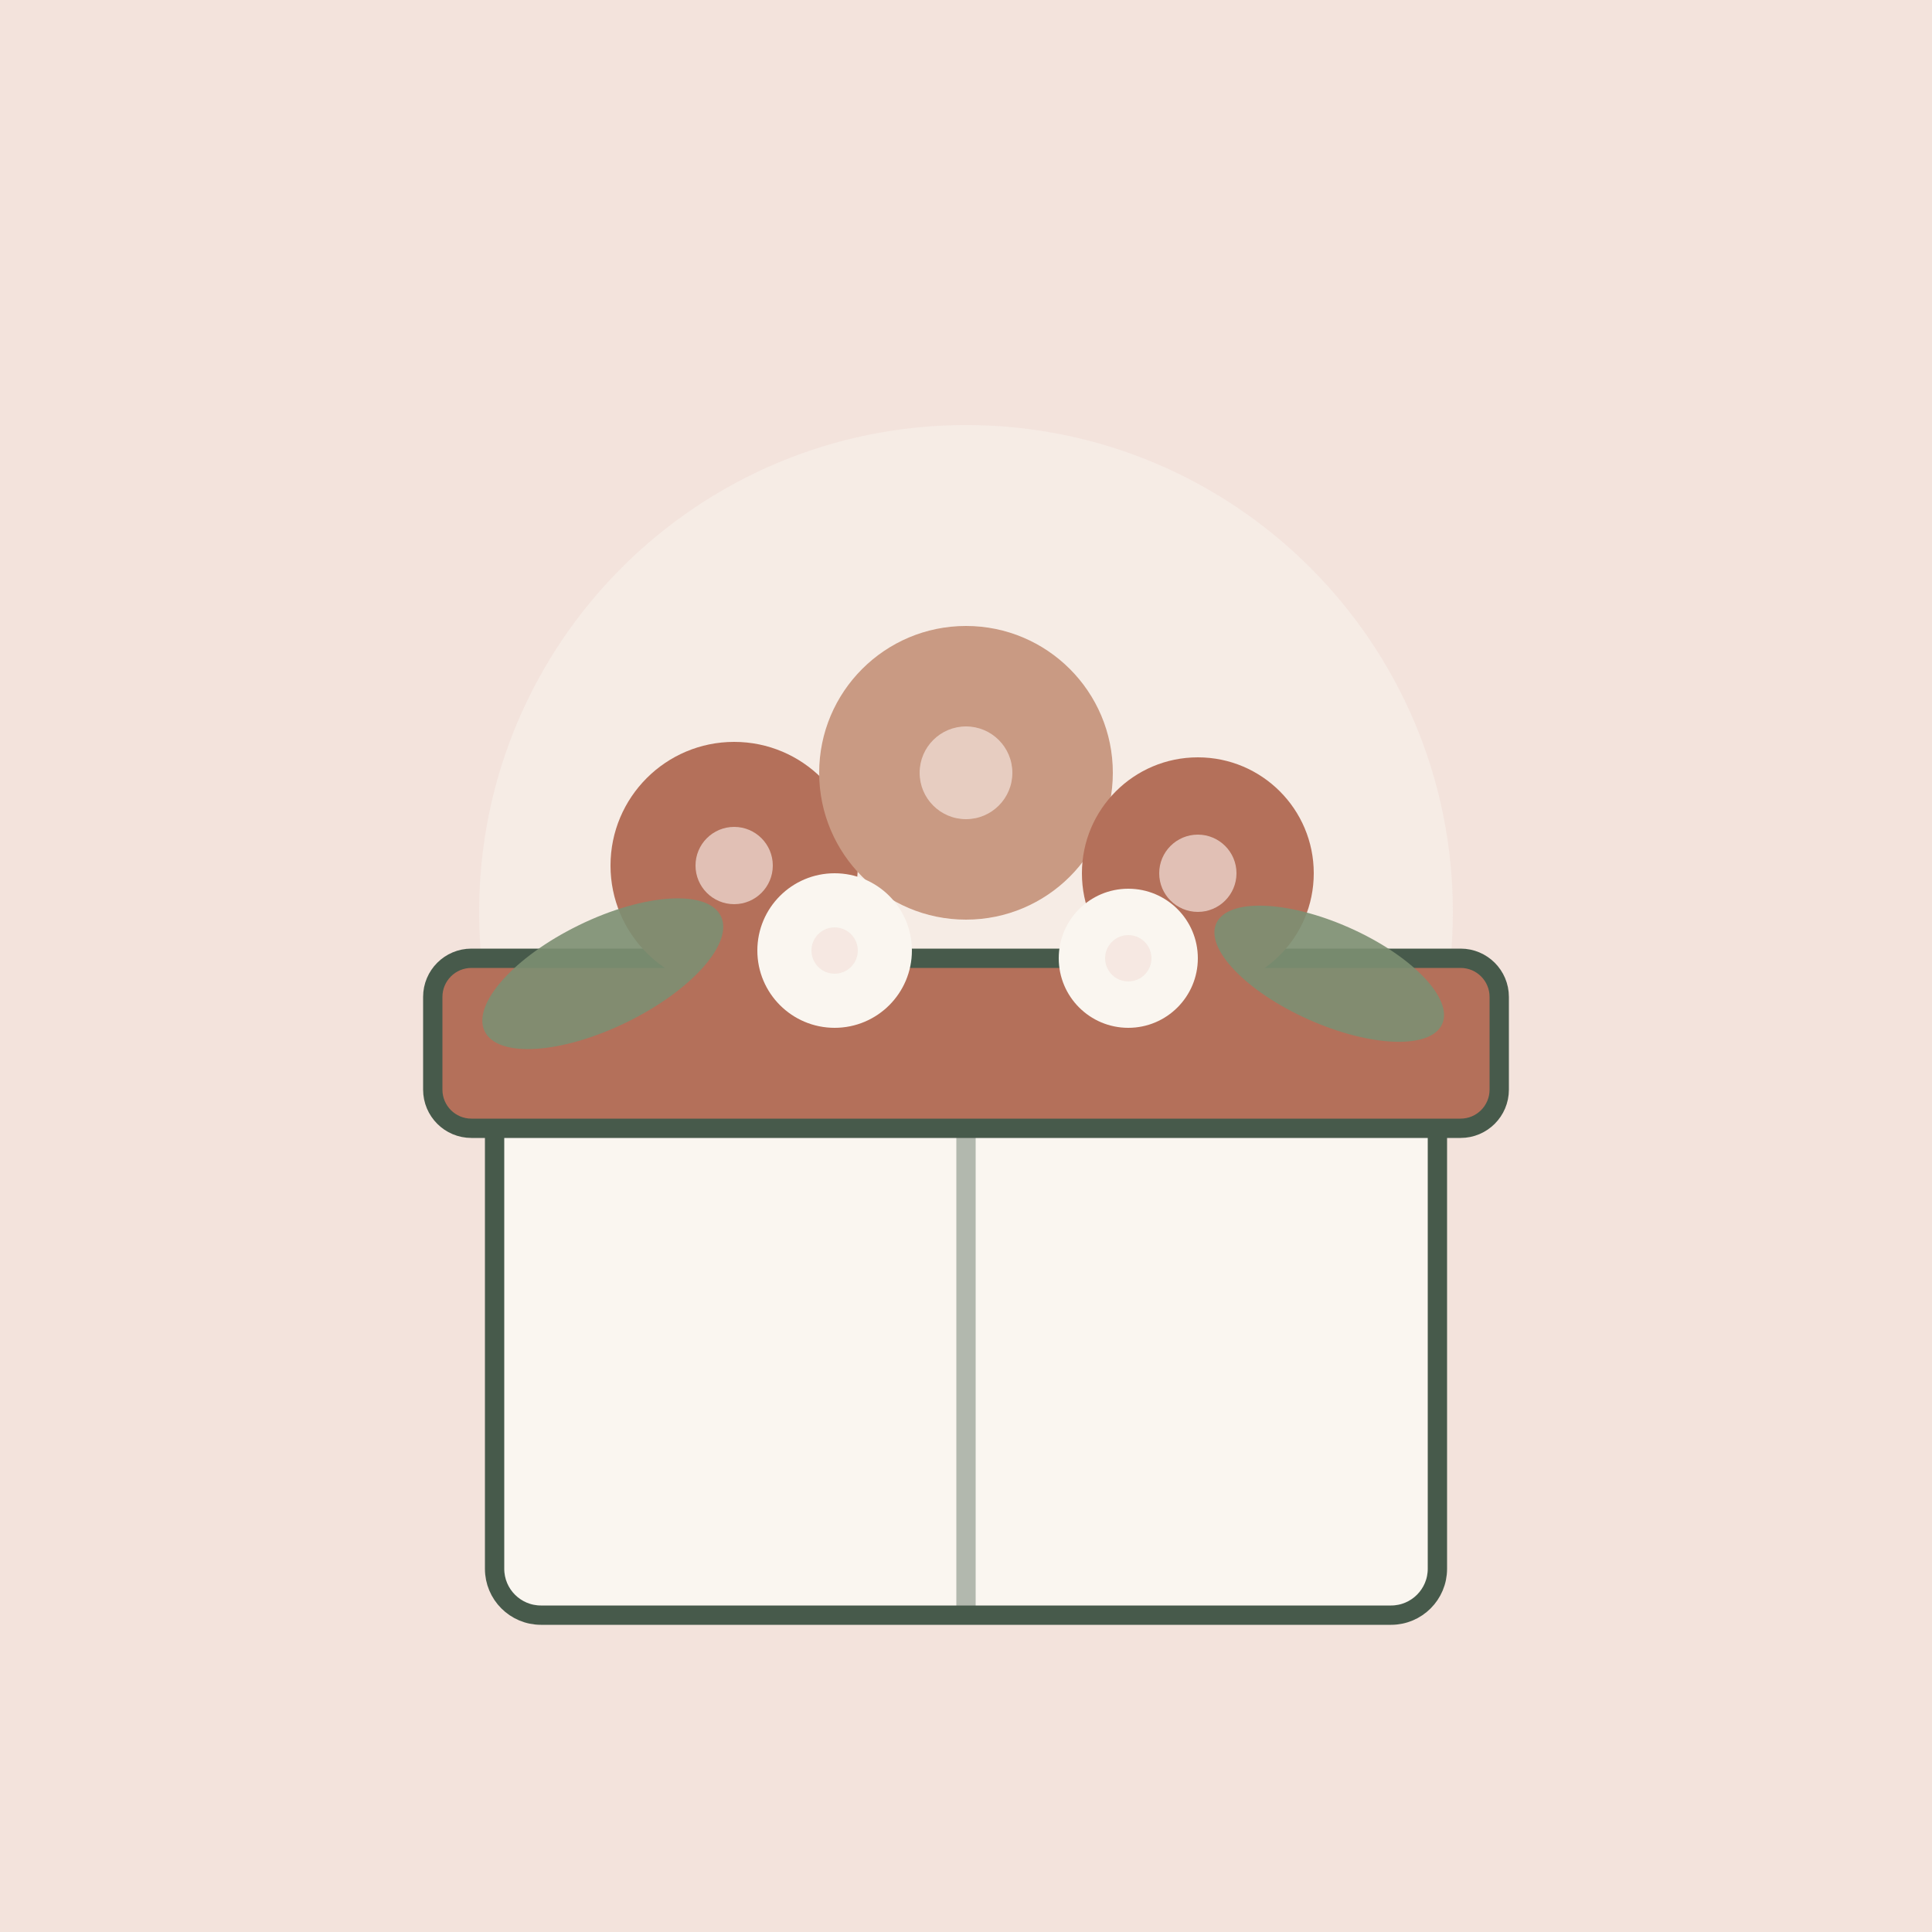
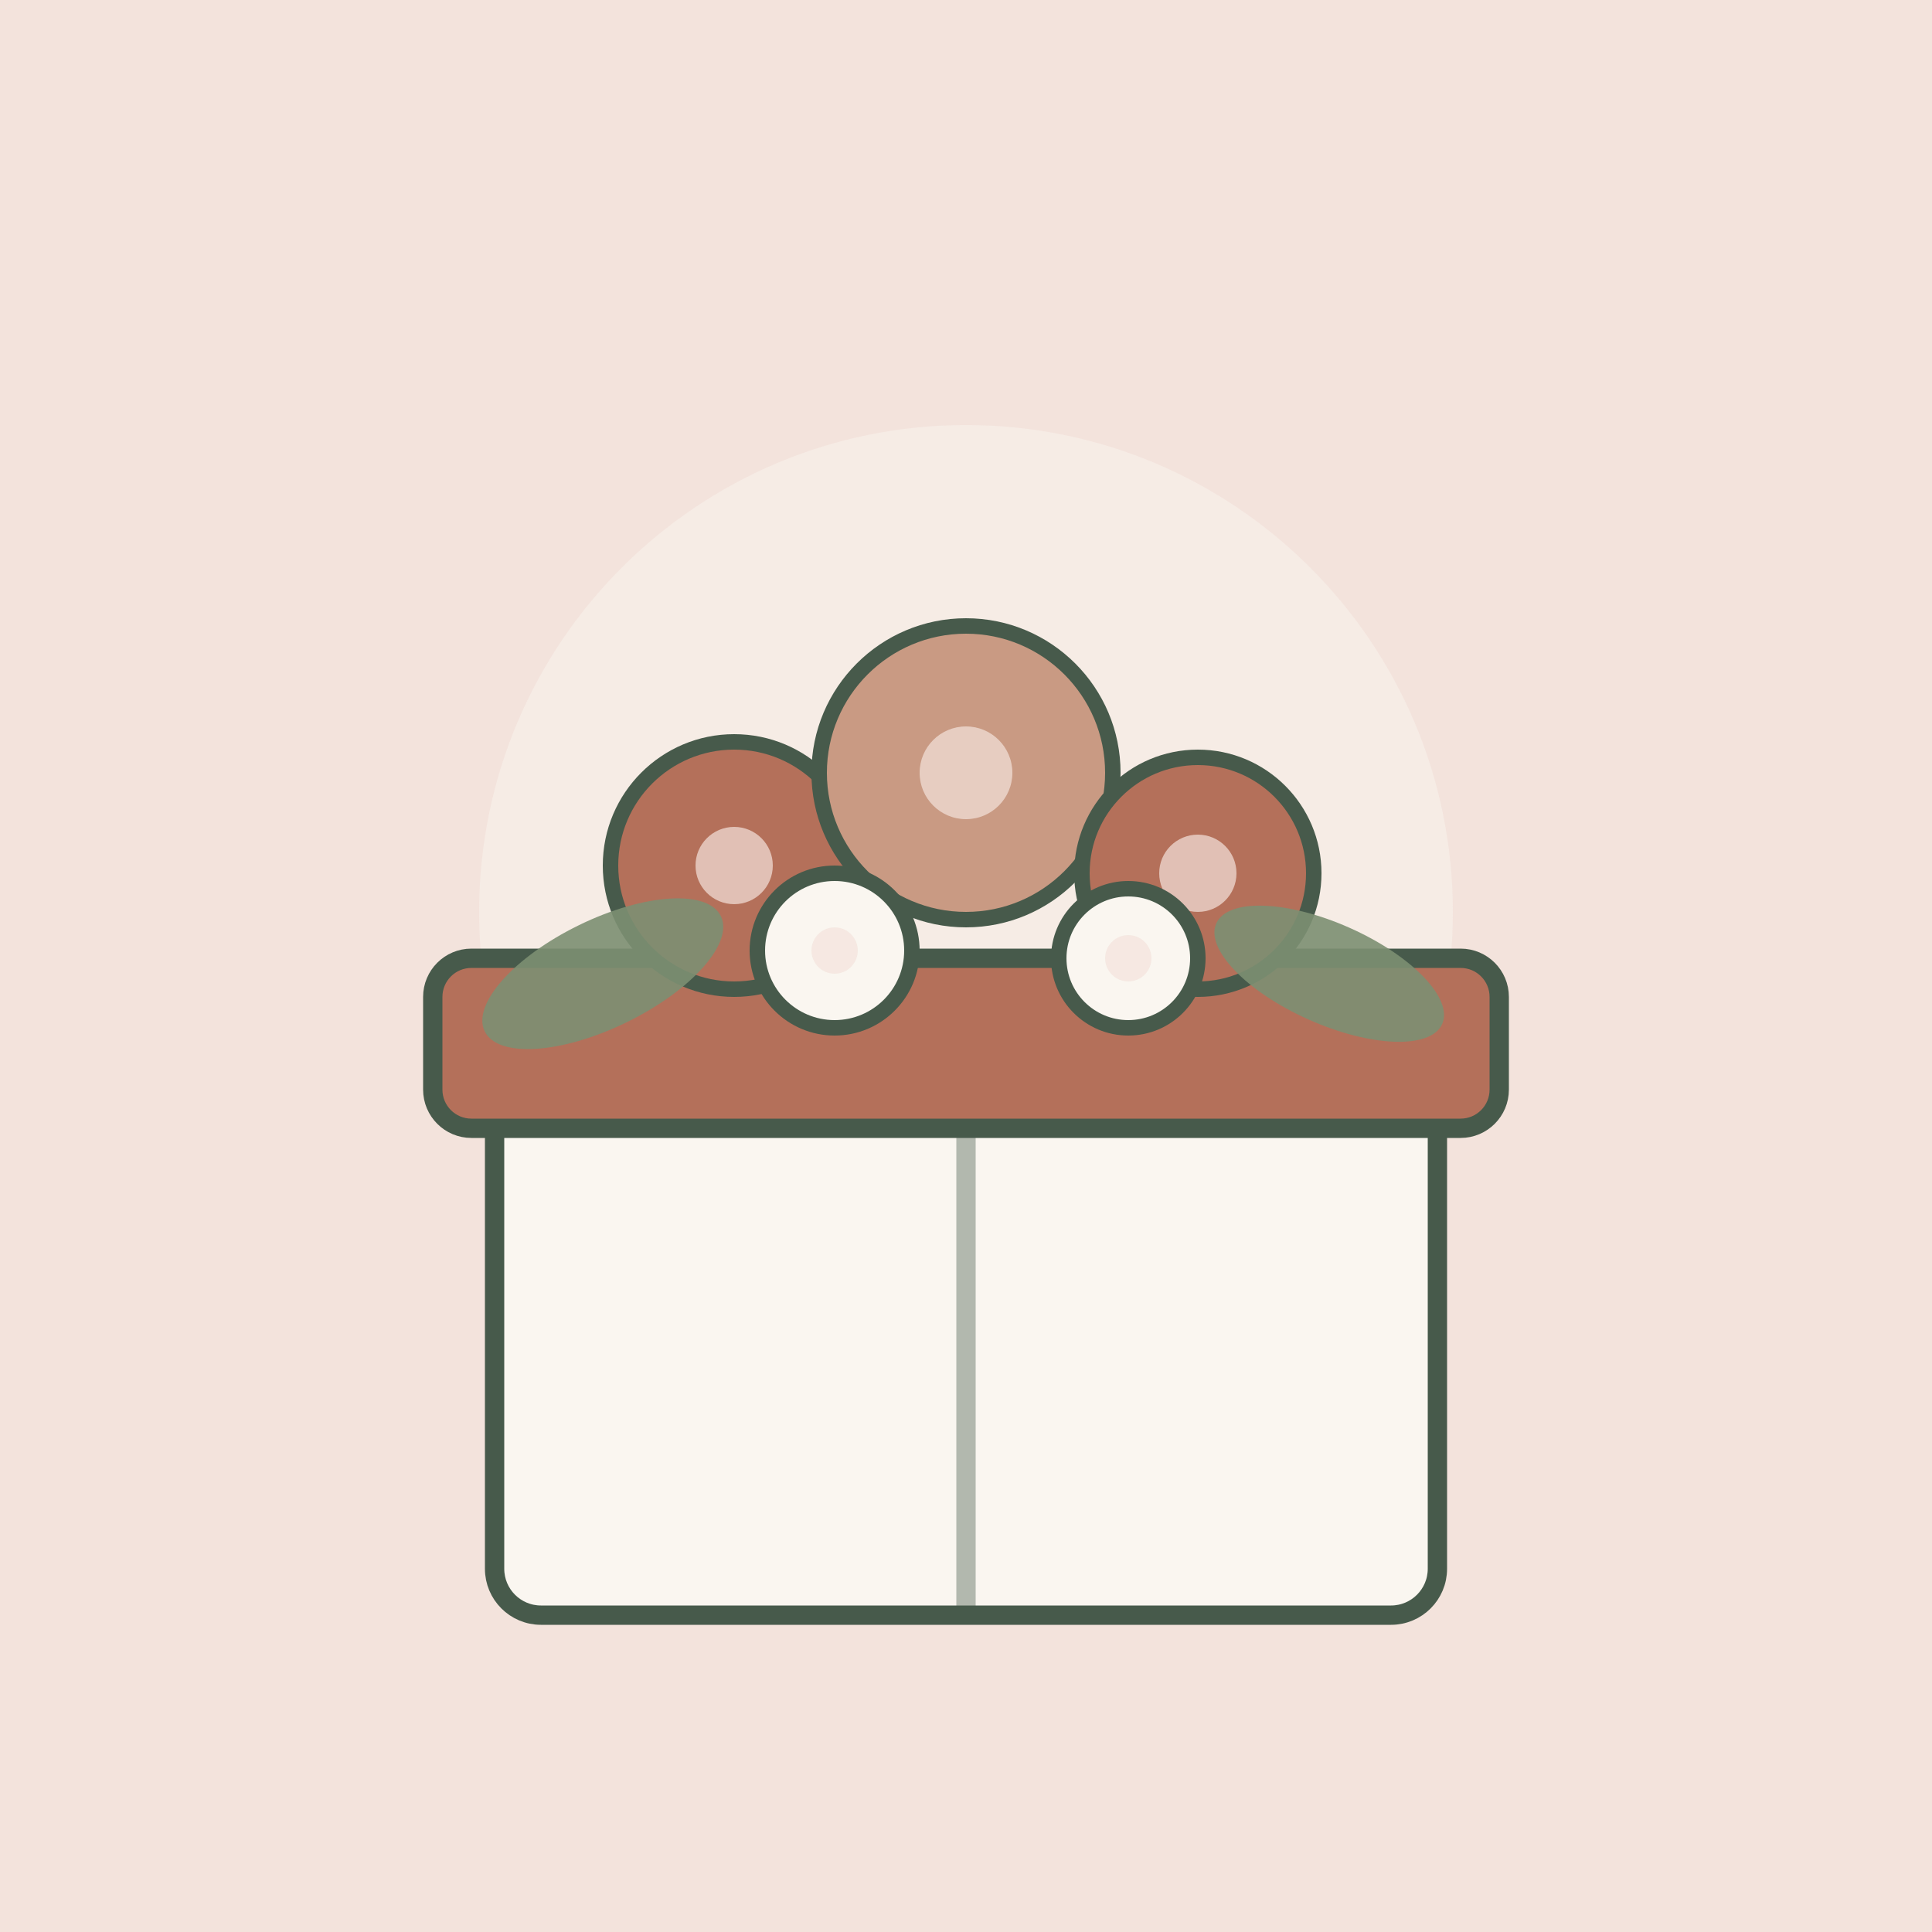
<svg xmlns="http://www.w3.org/2000/svg" viewBox="0 0 500 500" role="img" aria-label="祝賀花禮盒・暖橘（佔位示意圖）">
  <rect width="500" height="500" fill="#F3E3DC" />
  <circle cx="250" cy="236" r="126" fill="#FAF6F0" opacity=".45" />
  <rect x="128" y="268" width="244" height="150" rx="12" fill="#FAF6F0" stroke="#475A4B" stroke-width="5" />
  <rect x="112" y="248" width="276" height="44" rx="10" fill="#B4705A" stroke="#475A4B" stroke-width="5" />
  <path d="M250 292v126" stroke="#475A4B" stroke-width="5" opacity=".4" />
-   <circle cx="190" cy="224" r="32" fill="#B4705A" />
+   <circle cx="190" cy="224" r="32" fill="#B4705A" stroke="#475A4B" stroke-width="4" />
  <circle cx="190" cy="224" r="10" fill="#F3E3DC" opacity=".7" />
-   <circle cx="250" cy="200" r="38" fill="#C99A83" />
+   <circle cx="250" cy="200" r="38" fill="#C99A83" stroke="#475A4B" stroke-width="4" />
  <circle cx="250" cy="200" r="12" fill="#F3E3DC" opacity=".7" />
-   <circle cx="310" cy="226" r="30" fill="#B4705A" />
+   <circle cx="310" cy="226" r="30" fill="#B4705A" stroke="#475A4B" stroke-width="4" />
  <circle cx="310" cy="226" r="10" fill="#F3E3DC" opacity=".7" />
-   <circle cx="216" cy="246" r="20" fill="#FAF6F0" />
+   <circle cx="216" cy="246" r="20" fill="#FAF6F0" stroke="#475A4B" stroke-width="4" />
  <circle cx="216" cy="246" r="6" fill="#F3E3DC" opacity=".7" />
-   <circle cx="292" cy="248" r="18" fill="#FAF6F0" />
+   <circle cx="292" cy="248" r="18" fill="#FAF6F0" stroke="#475A4B" stroke-width="4" />
  <circle cx="292" cy="248" r="6" fill="#F3E3DC" opacity=".7" />
  <g fill="#7C8F72" opacity=".9">
    <ellipse cx="156" cy="252" rx="34" ry="14" transform="rotate(-26 156 252)" />
    <ellipse cx="344" cy="252" rx="32" ry="13" transform="rotate(24 344 252)" />
  </g>
</svg>
